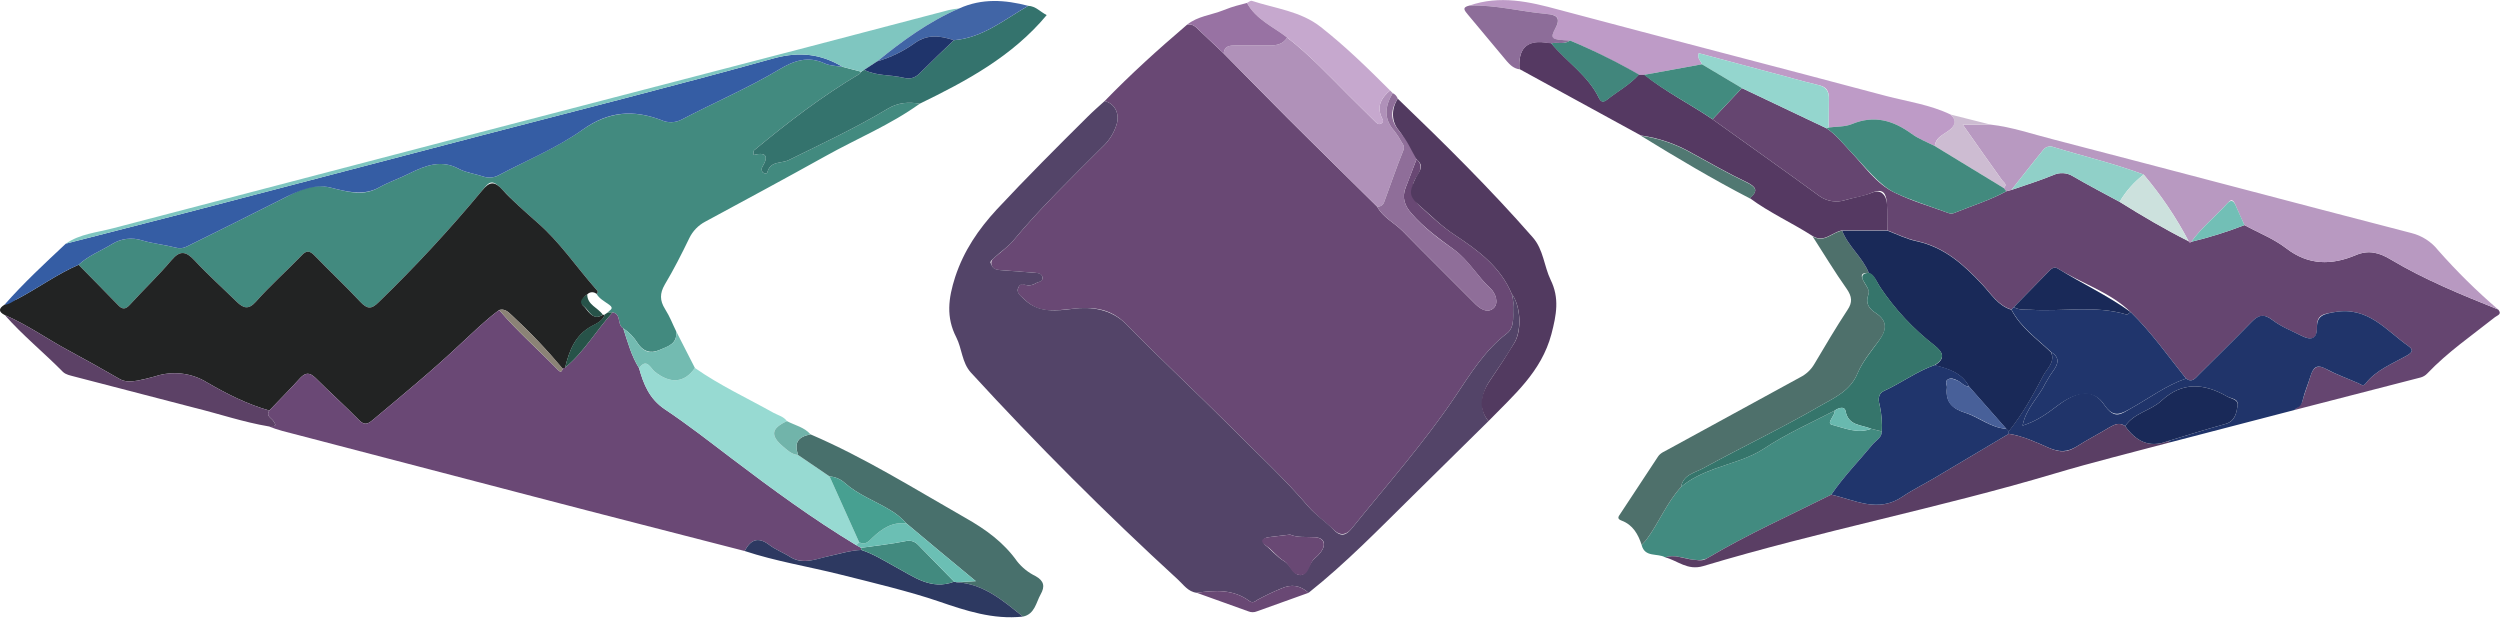
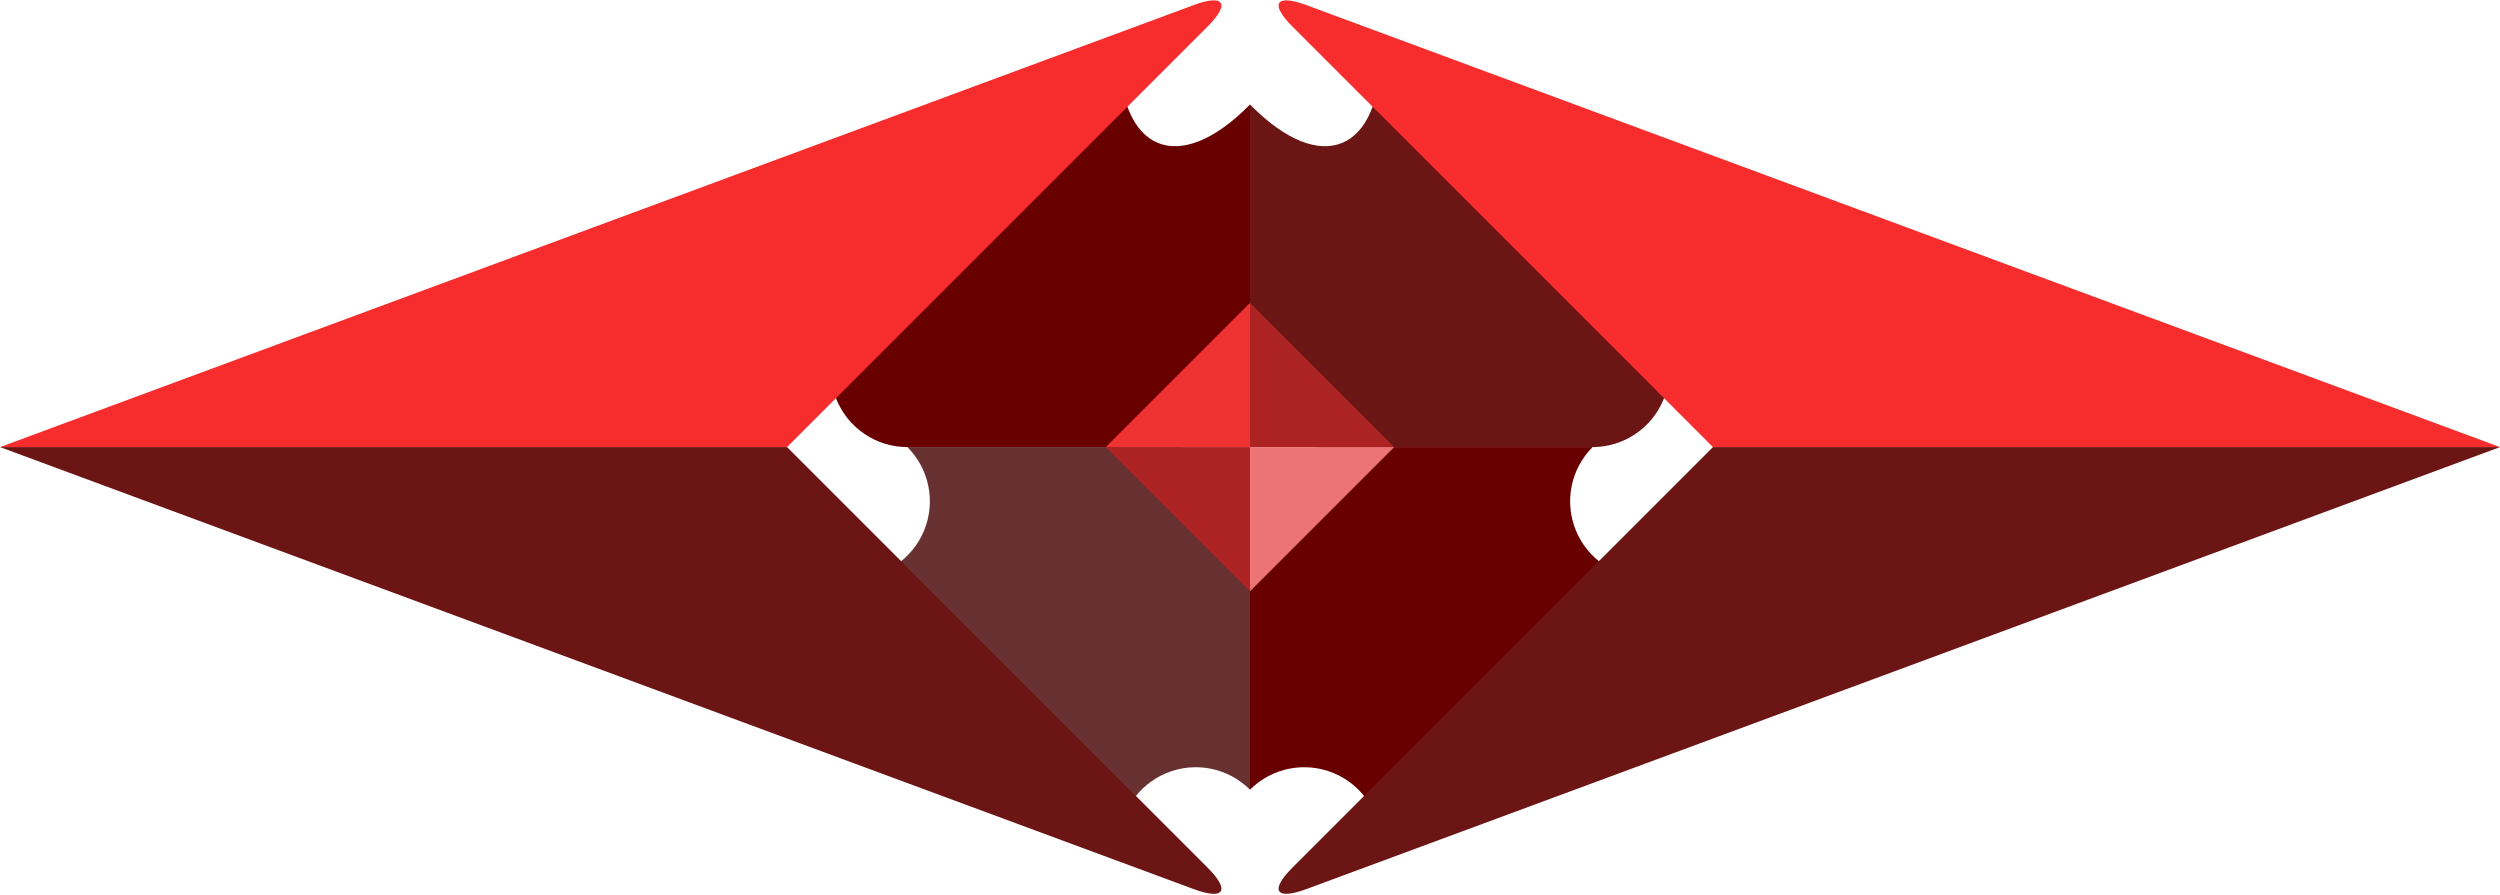
- <svg xmlns="http://www.w3.org/2000/svg" viewBox="0 0 945.1 233.3">
-   <path d="M628.1,305.5c9.9-10.2,20.4-19.7,31.2-28.9,2.1-.4,3.3.9,4.6,2.2l9.2,8.7c8,8.1,16,16.3,24,24.3,11.3,11.3,22.7,22.4,34,33.6,2.2,4.1,6.5,6.1,9.6,9.2,8.9,9.1,18,18,27,27.1,2.1,2.2,4.9,4.2,7.3,2.2s.7-6-1-7.5c-5-4.6-8.3-10.7-13.9-14.8s-11.3-8.2-15.9-13.5c-2.7-3-3.8-6.1-2.3-9.9s2.7-7.1,4.1-10.7c3.5,3.1.1,5.9-.9,8.3s-.8,6.7,2.1,9.3,8.3,7.8,13.2,11c8.8,5.8,17.3,12,21.6,22.3a14.3,14.3,0,0,1,.6,3.4c-.4,4,1,9-2.5,11.6-8.4,6.4-13.8,15.4-19.4,23.7-11.9,17.7-25.9,33.5-39.2,50-1.8,2.2-4.1,3.1-6.8.5s-6.7-5.5-9.5-8.7c-9.3-10.9-19.8-20.5-29.8-30.6-12.9-12.9-26.3-25.3-39.1-38.4-5.8-5.9-12.2-6.7-19.9-5.9s-13.3,1.8-18.7-3.6c-1.3-1.2-3.2-2.2-2.2-4.5s2.6-.6,3.9-.7a5.5,5.5,0,0,0,2.8-.9c1-.5,2.6-.6,2.4-2.1s-1.8-1.7-3.1-1.8l-12.9-1c-1.4-.1-2.7-.3-3.2-1.8s.3-2.3,1.2-3.1,5-3.9,7-6.3c10.4-12.5,22.1-23.8,33.6-35.3a19.4,19.4,0,0,0,5.5-8.8C633.8,310,631.8,306.4,628.1,305.5Z" transform="translate(-210.5 -267.3)" style="fill:#694874" />
-   <path d="M628.1,305.5c3.7.9,5.7,4.5,4.6,8.6a19.4,19.4,0,0,1-5.5,8.8c-11.5,11.5-23.2,22.8-33.6,35.3-2,2.4-4.7,4.2-7,6.3s-1.7,1.8-1.2,3.1,1.8,1.7,3.2,1.8l12.9,1c1.3.1,2.9.1,3.1,1.8s-1.4,1.6-2.4,2.1a5.5,5.5,0,0,1-2.8.9c-1.3.1-2.9-1.3-3.9.7s.9,3.3,2.2,4.5c5.4,5.4,12.3,4.4,18.7,3.6s14.1,0,19.9,5.9c12.8,13.1,26.2,25.5,39.1,38.4,10,10.1,20.5,19.7,29.8,30.6,2.8,3.2,6.5,5.6,9.5,8.7s5,1.7,6.8-.5c13.3-16.5,27.3-32.3,39.2-50,5.6-8.3,11-17.3,19.4-23.7,3.5-2.6,2.1-7.6,2.5-11.6a14.3,14.3,0,0,0-.6-3.4c3.3,4.3,3.9,13.5,1,18.5s-6.2,9.7-9.4,14.5-4,10.8-.4,15.1l-28.6,28.2c-12.8,12.6-25.3,25.5-39.4,36.7-3.2-2.8-6.4-3.4-10.4-1.6a93,93,0,0,0-9,4.3c-1,.7-1.8,1.3-3,.4-6.1-4.5-12.9-4.1-19.9-3.1-3.3-.4-5-3.1-7.1-5q-40.9-37.5-78.3-78.3c-3.4-3.8-3.3-9-5.5-13.3-3.9-7.6-3-14.7-.4-22.8,3.3-10,8.8-18,15.7-25.5,11.2-12,22.8-23.6,34.5-35.2C623.8,309.3,626,307.4,628.1,305.5Zm70.1,163.9-8.3,1c-2.3.4-2.2,2.2-.8,3.2s4.2,4.3,6.8,5.8,3.6,5.2,6.1,5.3,3.3-4.5,5.5-6.3a14.1,14.1,0,0,0,2.4-2.5c2.1-2.9,1.2-5.3-2.3-5.5S700.9,470.6,698.2,469.4Z" transform="translate(-210.5 -267.3)" style="fill:#534468" />
-   <path d="M558.2,306.5c-11.1,8-23.8,13.2-35.6,19.8-15.1,8.4-30.3,16.6-45.5,24.8a13.8,13.8,0,0,0-6,6.2c-2.9,6-5.9,11.9-9.3,17.6-1.9,3.3-1.9,6,.1,9.2s2.8,5.6,4.2,8.4c.6,4.9-3.2,5.8-6.5,7.2s-6.1.3-8-2.6a18.7,18.7,0,0,0-5.5-5.7c-2.4-1.2-.6-5.4-4-6h-1.8c.6-.9,2.6-1.4.5-2.9s-3.6-2.2-4.8-4.1c1-.8.1-1.4-.4-2-7.3-8.3-13.5-17.6-21.9-24.9-4.5-4-9-7.9-13.1-12.3s-5-3.4-7.9.2a535.4,535.4,0,0,1-39,42.1c-2.9,2.9-4.4,2.6-7-.1-5.6-6-11.6-11.6-17.2-17.4-2-2.1-3.2-2.1-5.1,0-5.7,5.9-11.8,11.3-17.2,17.4-2.8,3.1-4.7,2.4-7.2,0-5.3-5.2-10.9-10.2-16-15.7-3.2-3.4-5.4-3.9-8.7,0-4.9,5.8-10.5,11.1-15.6,16.7-1.8,2-3,2-4.8,0-4.8-5-9.8-10-14.7-15,3.7-3.5,8.4-5.2,12.6-7.8a13.6,13.6,0,0,1,11.5-1.4c4,1.2,8.4,1.6,12.6,2.7a5.6,5.6,0,0,0,4.2-.4c12.1-6,24.1-11.9,36.1-18,5.8-3,11-6.1,18.2-4.3s12.5,3.4,18.7-.2c3.6-2,7.6-3.3,11.3-5.2,6.1-3,12-5.3,18.7-1.6,2.7,1.4,6,1.8,9,2.8a7.3,7.3,0,0,0,5.8-.4c10.7-5.7,22.1-10.4,31.9-17.3s19.2-7.6,29.7-3.6a8.7,8.7,0,0,0,7.7-.2c12.2-6.4,24.9-11.8,36.8-18.9,5.5-3.3,10.9-5.3,17.3-2.3,2,.9,4.5.9,6.8,1.3l6.9,1.8a3.5,3.5,0,0,1-.5.8c-14.2,8.4-27.2,18.4-39.9,28.9-.3.2-.2.9-.3,1.8,4.7-1.2,5.9.3,3.5,4.3a1.8,1.8,0,0,0,.1,2.3c.6.5,1.6.5,1.7-.1,1.2-4.4,5.3-3.2,8.1-4.6,12.6-6.2,25.4-12.2,37.4-19.4C550.1,306,554,305.8,558.2,306.5Z" transform="translate(-210.5 -267.3)" style="fill:#428a7f" />
-   <path d="M1154.9,384.3c1.6,1.8-.3,2.2-1.2,2.9-8.7,6.9-17.9,13.2-25.6,21.3a5.4,5.4,0,0,1-2.5,1.5l-47.7,12.3c1-1.2,2.6-1.7,3.1-3.7s2-5.9,2.9-8.9,2.2-5,6-2.9,8.1,3.6,12.2,5.4c.9.4,1.7,1.3,2.6.2,4.1-5.3,10.3-7.6,15.9-10.8,1.7-1,2.4-2,.6-3.3-8.6-6-15.4-15.3-28.2-13-4.2.7-6.7.9-6.6,5.8s-2.5,4.8-5.9,3.1-7.7-3.4-10.9-5.9-5.4-1.9-8,.8c-6.5,6.7-13.2,13.2-19.8,19.8-1.4,1.4-2.6,3.2-4.9,1.5-6.8-8.5-13.1-17.5-20.9-25.1s-18.5-10.8-27.6-16.5c-1.4-.8-2.5.1-3.4,1.1l-13.2,13.5-.9.9c-5.1-1.5-7.7-6-11-9.5-7-7.5-14.3-14.1-24.8-16.4-3.8-.8-7.4-2.6-11.1-4-.1-3.5.1-7-.2-10.5s-1.4-5.5-5.5-3.8-6.8,1.8-10.1,2.8a11,11,0,0,1-9.9-1.5c-13.4-9.8-26.9-19.3-40.4-29L869,300.6l32,15.2c3.5,2.3,6.1,5.6,8.9,8.6,5.4,5.6,9.8,12.4,17,15.8s12.4,4.8,18.7,7.1c1.2.4,2.3,1.1,3.7.5,6.6-2.7,13.5-4.8,19.7-8.2l1.9-.5c5.3-1.8,10.6-3.5,15.8-5.6a7.8,7.8,0,0,1,7.4.4c5.8,3.4,11.8,6.5,17.7,9.7,8.5,5.3,17.1,10.4,26.1,14.9.2.5.6.6,1,.2a156.1,156.1,0,0,0,20.1-6.3c5.3,2.9,11,5.1,15.7,8.7,8.5,6.6,17.3,6.5,26.5,2.6,4.8-2,8.8-.9,13.1,1.7C1127.2,373.1,1141,378.7,1154.9,384.3Z" transform="translate(-210.5 -267.3)" style="fill:#654570" />
-   <path d="M240.2,367.4c4.9,5,9.9,10,14.7,15,1.8,2,3,2,4.8,0,5.1-5.6,10.7-10.9,15.6-16.7,3.3-3.9,5.5-3.4,8.7,0,5.1,5.5,10.7,10.5,16,15.7,2.5,2.4,4.4,3.1,7.2,0,5.4-6.1,11.5-11.5,17.2-17.4,1.9-2.1,3.1-2.1,5.1,0,5.6,5.8,11.6,11.4,17.2,17.4,2.6,2.7,4.1,3,7,.1a535.4,535.4,0,0,0,39-42.1c2.9-3.6,4.8-3.7,7.9-.2s8.6,8.3,13.1,12.3c8.4,7.3,14.6,16.6,21.9,24.9.5.6,1.4,1.2.4,2a2.5,2.5,0,0,0-3.5.2c-1.7,1.1-2.7,3.4-1.4,4.4s3.3,5.9,7.3,3.3h.7c-.7,2.3-3,3.3-4.7,4.2-6.5,3.4-8.7,9.4-10.3,15.9l-.9.3A214.8,214.8,0,0,0,404,386.5c-1.4-1.3-2.7-2.6-4.8-2-5.3,3.9-10,8.6-14.9,13.1-10.5,9.9-21.7,19.1-32.8,28.4-2.2,1.9-3.4,2.1-5.6-.2-5.2-5.3-10.8-10.3-16.1-15.6-2.2-2.1-3.7-2.2-5.8,0-3.8,4.2-7.8,8.2-11.7,12.3-8.4-2.4-16.1-6.3-23.5-10.6a23.3,23.3,0,0,0-19.7-2.3c-2.2.6-4.5,1.2-6.7,1.6s-4.6.6-6.8-.7c-6.6-3.8-13.2-7.5-19.9-11.1s-15.2-9.5-23.4-13c-2.4-1.2-2.4-2.5-.1-3.9s3.3-1.4,4.9-2.2C224.9,376.2,232.1,370.9,240.2,367.4Z" transform="translate(-210.5 -267.3)" style="fill:#222323" />
-   <path d="M312.3,422.5c3.9-4.1,7.9-8.1,11.7-12.3,2.1-2.2,3.6-2.1,5.8,0,5.3,5.3,10.9,10.3,16.1,15.6,2.2,2.3,3.4,2.1,5.6.2,11.1-9.3,22.3-18.5,32.8-28.4,4.9-4.5,9.6-9.2,14.9-13.1,6.8,8,14.8,15,22.1,22.5.8.9,1.6,1.3,1.9-.4l.9-.3c7.2-5.9,11.8-14.1,18-20.9,3.4.6,1.6,4.8,4,6,1.7,5.2,3.1,10.5,6,15.1,1.7,6.1,3.9,11.6,9.7,15.5,8.7,5.8,17,12.3,25.3,18.6,15.3,11.6,30.7,22.9,47.1,32.8l1.8,1a2.5,2.5,0,0,1,.1.8c-4.3.2-8.4,1.5-12.5,2.4s-9.4,3.3-14.3.3c-2.6-1.7-5.7-2.8-8.1-4.7-4.3-3.2-7-1.7-9.2,2.4-26.7-6.9-53.5-13.7-80.2-20.7l-94.6-24.7a50.8,50.8,0,0,1-5.1-1.7c.7-.6,3.9.9,1.7-2.1C312.9,425.2,311,424.5,312.3,422.5Z" transform="translate(-210.5 -267.3)" style="fill:#6a4875" />
-   <path d="M240.2,367.4c-8.1,3.5-15.3,8.8-23.1,12.9-1.6.8-3,2.1-4.9,2.2,7.2-8.2,15.2-15.6,23.2-23.1l44.8-11.5,112.7-29.5c36.8-9.6,73.7-18.9,110.3-29.1,9.7-2.6,17.7-1.6,25.9,3.3-2.3-.4-4.8-.4-6.8-1.3-6.4-3-11.8-1-17.3,2.3-11.9,7.1-24.6,12.5-36.8,18.9a8.7,8.7,0,0,1-7.7.2c-10.5-4-19.9-3.4-29.7,3.6s-21.2,11.6-31.9,17.3a7.3,7.3,0,0,1-5.8.4c-3-1-6.3-1.4-9-2.8-6.7-3.7-12.6-1.4-18.7,1.6-3.7,1.9-7.7,3.2-11.3,5.2-6.2,3.6-12.7,1.7-18.7.2s-12.4,1.3-18.2,4.3c-12,6.1-24,12-36.1,18a5.6,5.6,0,0,1-4.2.4c-4.2-1.1-8.6-1.5-12.6-2.7a13.6,13.6,0,0,0-11.5,1.4C248.6,362.2,243.9,363.9,240.2,367.4Z" transform="translate(-210.5 -267.3)" style="fill:#355da4" />
-   <path d="M1036.9,410.4c2.3,1.7,3.5-.1,4.9-1.5,6.6-6.6,13.3-13.1,19.8-19.8,2.6-2.7,4.6-3.4,8-.8s7.2,4,10.9,5.9,5.9,1.3,5.9-3.1,2.4-5.1,6.6-5.8c12.8-2.3,19.6,7,28.2,13,1.8,1.3,1.1,2.3-.6,3.3-5.6,3.2-11.8,5.5-15.9,10.8-.9,1.1-1.7.2-2.6-.2-4.1-1.8-8.3-3.3-12.2-5.4s-5-.3-6,2.9-2.2,5.9-2.9,8.9-2.1,2.5-3.1,3.7L1031,434.5l-1.1-.4c7.3-2.2,14.5-4.5,21.8-6.5,3.8-1,4.2-4.1,4.7-6.9s-2.5-2.6-4.1-3.6c-8.6-4.9-16.8-5.6-24.7,1.7-4.1,3.8-10.4,4.6-13.7,9.6-2.2-1.6-4-.6-6,.5-3.9,2.4-8.1,4.5-12,7s-7,2.4-11.1.6-9.6-4.4-14.9-5.2v-1c5.2-6.5,9.2-13.7,13-21,1.4-2.8,4.6-5,3-8.9,2.8,1.6,3,3.7,1.4,6.2a56,56,0,0,0-3.5,5.5c-2.5,5.3-7.4,9.5-8.7,16.1,5.3-1.7,9.1-4.4,12.9-7.3,8.1-6.2,13.8-6.7,17.9-.7s6.4,3.6,10.5,1.3C1023.2,417.7,1029.4,413,1036.9,410.4Z" transform="translate(-210.5 -267.3)" style="fill:#20346a" />
-   <path d="M970.9,339.1l-1.9.5-1-1.2c1.6-1.5-.2-2.2-.8-3.2-4.7-6.6-9.4-13.2-14.7-20.8H963c8.1.9,15.8,3.6,23.7,5.6,45.1,11.7,90.2,23.7,135.4,35.4a18.6,18.6,0,0,1,10.1,6.5,228.5,228.5,0,0,0,22.7,22.4c-13.9-5.6-27.7-11.2-40.6-18.9-4.3-2.6-8.3-3.7-13.1-1.7-9.2,3.9-18,4-26.5-2.6-4.7-3.6-10.4-5.8-15.7-8.7-1.2-2.5-2.3-5-3.4-7.6s-1.8-2-3.2-.5c-4.4,4.9-9.6,9-13.5,14.4-.4.4-.8.3-1-.2a139.2,139.2,0,0,0-17-25.2c-11.1-4.2-22.7-6.9-34.1-10.4a3.3,3.3,0,0,0-3.9,1.1C978.8,329,974.9,334.1,970.9,339.1Z" transform="translate(-210.5 -267.3)" style="fill:#b899c1" />
-   <path d="M840,478c-2.9-1.7-7.7.2-8.9-4.7.6-.7,1.4-1.4,1.9-2.1,4.7-6.4,7.6-13.9,13-19.8,3.7-3.2,8-5.1,12.5-6.8,6.3-2.3,13.2-4,18.7-7.6,8.5-5.7,17.9-9.8,26.9-14.5.2,2-3.4,4.8-1,5.4,4.7,1.2,9.6,3.5,14.8,1.5l4,1c0,2.3-2,3.3-3.3,4.7-5.3,6.4-11.1,12.3-15.8,19.2-15.6,7.8-31.5,14.9-46.5,23.8-1.8,1.1-3.6,1-5.7.8S843.6,476.8,840,478Z" transform="translate(-210.5 -267.3)" style="fill:#428b80" />
-   <path d="M857.9,312.4c13.5,9.7,27,19.2,40.4,29a11,11,0,0,0,9.9,1.5c3.3-1,6.9-1.5,10.1-2.8s5.1.8,5.5,3.8.1,7,.2,10.5H906.9c-3.8.6-6.8,4.9-11.2,2.1-7.8-5-16.3-8.8-23.7-14.3,3.4-2.9,2.3-4.3-1.3-6.1-7-3.3-13.7-7.2-20.5-10.9a54,54,0,0,0-19.4-6.7l-45.9-25.1c-.5-7.6,2.6-10.9,9.5-10.1l2.5.3c5.9,7.1,14,12.2,18.1,20.8.9,1.7,1.8,1.5,3.1.5,4-3.2,8.6-5.6,12-9.5H832C840.1,302,849.4,306.6,857.9,312.4Z" transform="translate(-210.5 -267.3)" style="fill:#553962" />
-   <path d="M773.2,426.5c-3.6-4.3-3.4-9.5.4-15.1s6.4-9.6,9.4-14.5,2.3-14.2-1-18.5c-4.3-10.3-12.8-16.5-21.6-22.3-4.9-3.2-8.9-7.3-13.2-11s-3.7-5.4-2.1-9.3,4.4-5.2.9-8.3-4-7.7-6.7-10.9-3-7.9-.4-12c17.6,16.9,35,34.1,51.1,52.5,4,4.6,4.2,10.8,6.7,16,3.4,6.9,2.2,13.2.3,20.5C793.2,407.9,782.7,416.7,773.2,426.5Z" transform="translate(-210.5 -267.3)" style="fill:#523a60" />
-   <path d="M895.7,356.6c4.4,2.8,7.4-1.5,11.2-2.1,2.3,6,7.7,10,10.1,16-1.9-.1-3.5.1-2.2,2.7s2.7,3.6,2,5.5c-1.2,3.4.3,5.3,2.9,7,4.5,3,4.1,6.4,1.1,10.4s-6.2,7.9-8.1,12.4c-2.7,6.5-8.6,9.1-13.7,12-14.6,8.5-29.8,15.7-44.6,23.8-3.1,1.7-7.6,2.4-8.4,7.1-5.4,5.9-8.3,13.4-13,19.8-.5.7-1.3,1.4-1.9,2.1-1.3-4-3.3-7.6-7.6-9.2-1.9-.7-1.1-1.6-.5-2.5l14.3-21.7c.9-1.4,2.6-2,4-2.8l49.8-27.2a12.8,12.8,0,0,0,5.3-5c4.1-6.9,8.1-13.7,12.5-20.4,2-2.9,1.7-5.1-.2-7.9C904.1,370.1,900,363.3,895.7,356.6Z" transform="translate(-210.5 -267.3)" style="fill:#4e706b" />
-   <path d="M840,478c3.6-1.2,7.1.5,10.6.9s3.9.3,5.7-.8c15-8.9,30.9-16,46.5-23.8,8.9,2,17.7,7.1,27,.7,3.8-2.6,8-4.6,12-7l28.1-16.7c5.3.8,10.1,3.1,14.9,5.2s7.4,1.8,11.1-.6,8.1-4.6,12-7c2-1.1,3.8-2.1,6-.5,4,5.6,9,8.4,16,5.7l1.1.4c-14.6,3.9-29.3,7.5-43.7,11.8-43.9,13.1-89,21.8-132.9,35C848.4,483.1,844.7,479.2,840,478Z" transform="translate(-210.5 -267.3)" style="fill:#5a3e64" />
-   <path d="M731.1,345.4c-11.3-11.2-22.7-22.3-34-33.6-8-8-16-16.2-24-24.3.2-2.7,2.1-3,4.2-3h12.9c2.8,0,5.3-.4,6.9-3,8.4,6.5,15.7,14.3,23.2,21.8l9.9,9.8c.7.7,1.5,1.6,2.6.8s.2-1.6-.1-2.5c-1.8-4.2.2-7.3,3.3-9.9a9.4,9.4,0,0,0,1,1c-3,5-3.5,9.8.7,14.4a30.1,30.1,0,0,1,2.7,4.2c.6.9,1.2,1.6.6,3.1-2.6,6.4-4.8,12.9-7.2,19.4A2.5,2.5,0,0,1,731.1,345.4Z" transform="translate(-210.5 -267.3)" style="fill:#b091b9" />
-   <path d="M534.2,473.4c-16.4-9.9-31.8-21.2-47.1-32.8-8.3-6.3-16.6-12.8-25.3-18.6-5.8-3.9-8-9.4-9.7-15.5,2.8-4,4.3-.1,5.8,1.2,5.9,4.8,11.3,4.5,15.3-1.3,9.4,6.6,19.8,11.4,29.8,17,1.7.9,3.8,1.4,5,3.1-5.9,2.7-6.4,5.4-1.6,9.5,1.7,1.4,3.3,3.1,5.8,3.3l11.9,8.1,11.2,24.9Z" transform="translate(-210.5 -267.3)" style="fill:#97dad2" />
-   <path d="M558.2,306.5c-4.2-.7-8.1-.5-12.1,1.9-12,7.2-24.8,13.2-37.4,19.4-2.8,1.4-6.9.2-8.1,4.6-.1.6-1.1.6-1.7.1a1.8,1.8,0,0,1-.1-2.3c2.4-4,1.2-5.5-3.5-4.3.1-.9,0-1.6.3-1.8,12.7-10.5,25.7-20.5,39.9-28.9l.6-.8a4.1,4.1,0,0,1,1.1-.7c4.7,2.4,10,1.8,14.9,3,3.2.8,4.9-.4,6.8-2.4,4-4,8.1-7.9,12.2-11.8,10.9-.9,19.1-7.8,28.1-13,2.8.1,4.6,2.3,7,3.5C593.2,288.6,575.9,297.9,558.2,306.5Z" transform="translate(-210.5 -267.3)" style="fill:#34736d" />
-   <path d="M524.1,447.4l-11.9-8.1c-1.5-4.6-.2-6.8,4.7-7.8,20.5,8.8,39.3,20.6,58.6,31.6,7.6,4.3,14.4,9.2,19.5,16.4a20,20,0,0,0,7,5.6c3.2,1.8,3.6,3.9,1.9,6.9s-2.2,7.5-6.7,8.4c-7.5-6-14.8-12.4-25.1-13l7.3-.4c-9.3-7.7-17.8-14.7-26.2-21.8a25.2,25.2,0,0,0-6.4-5.2c-5.6-3.4-11.8-5.6-16.9-10.1A9.6,9.6,0,0,0,524.1,447.4Z" transform="translate(-210.5 -267.3)" style="fill:#48706c" />
-   <path d="M832,295.6h-1.9A234.2,234.2,0,0,0,804,282.6c-7.2-.3-7.7-.5-5.4-4.8s-.3-4.9-3.2-5.2c-9.9-.9-19.5-3.5-29.4-3.2,11.5-4,22.6-1.5,33.9,1.6,41.2,11,82.5,21.6,123.7,32.6,8.1,2.1,16.6,3.3,24.3,7,2.8,2.5,1.6,4.5-1,6.3s-4.6,2.6-5,5.6c-2.9-1.5-6.1-2.7-8.7-4.6-7-5.1-14.2-7.2-22.6-3.7-2.7,1.1-5.8.9-8.8,1.3.1-3.5,0-7,.1-10.5s-.9-4.9-4.2-5.6c-6-1.4-11.9-3.2-17.8-4.7l-27.2-7.3c-.7,2.2.9,2.9,1.2,4.2Z" transform="translate(-210.5 -267.3)" style="fill:#be9bc7" />
-   <path d="M537.2,293.7a4.1,4.1,0,0,0-1.1.7l-7-1.8c-8.2-4.9-16.2-5.9-25.9-3.3-36.6,10.2-73.5,19.5-110.3,29.1L280.2,347.9l-44.8,11.5c5.3-3.7,11.8-4.2,17.8-5.8q131.6-34.5,263-68.6l53-13.9a26.3,26.3,0,0,1,3.9-.6c-11.4,4.9-21.4,12.2-31,20Z" transform="translate(-210.5 -267.3)" style="fill:#7fc6c0" />
-   <path d="M312.3,422.5c-1.3,2,.6,2.7,1.5,3.9,2.2,3-1,1.5-1.7,2.1-9.5-1.6-18.6-4.7-27.9-7l-45.8-11.9c-1.4-.4-2.9-.6-4.1-1.7-7.2-7.3-15.2-13.8-22-21.5,8.2,3.5,15.5,8.7,23.4,13s13.3,7.3,19.9,11.1c2.2,1.3,4.5,1.1,6.8.7s4.5-1,6.7-1.6a23.3,23.3,0,0,1,19.7,2.3C296.2,416.2,303.9,420.1,312.3,422.5Z" transform="translate(-210.5 -267.3)" style="fill:#5c4166" />
-   <path d="M572.1,487.4c10.3.6,17.6,7,25.1,13-11.3,1.2-21.5-2.2-32-5.8s-24.6-7-37-10.1-24.4-5-36.2-8.9c2.2-4.1,4.9-5.6,9.2-2.4,2.4,1.9,5.5,3,8.1,4.7,4.9,3,9.6.7,14.3-.3s8.2-2.2,12.5-2.4c4.6,1.5,8.7,4.1,12.9,6.4,6.9,3.7,13.5,8.9,22.2,5.6Z" transform="translate(-210.5 -267.3)" style="fill:#2d3961" />
-   <path d="M736,301.5c-3.1,2.6-5.1,5.7-3.3,9.9.3.9,1.3,1.7.1,2.5s-1.9-.1-2.6-.8l-9.9-9.8c-7.5-7.5-14.8-15.3-23.2-21.8-5.2-4.1-11.8-6.8-15.2-13.1.6-.3,1.3-.9,1.8-.8,8.8,2.9,18.5,3.9,26.1,9.9C719.1,284.8,727.6,293.1,736,301.5Z" transform="translate(-210.5 -267.3)" style="fill:#c6a8ce" />
-   <path d="M731.1,345.4a2.5,2.5,0,0,0,2.7-1.8c2.4-6.5,4.6-13,7.2-19.4.6-1.5,0-2.2-.6-3.1a30.1,30.1,0,0,0-2.7-4.2c-4.2-4.6-3.7-9.4-.7-14.4a3.6,3.6,0,0,1,1.9,2.1c-2.6,4.1-3.1,7.8.4,12s4.5,7.2,6.7,10.9c-1.4,3.6-2.6,7.1-4.1,10.7s-.4,6.9,2.3,9.9c4.6,5.3,10.2,9.5,15.9,13.5s8.9,10.2,13.9,14.8c1.7,1.5,3.5,5.4,1,7.5s-5.2,0-7.3-2.2c-9-9.1-18.1-18-27-27.1C737.6,351.5,733.3,349.5,731.1,345.4Z" transform="translate(-210.5 -267.3)" style="fill:#8f6e99" />
-   <path d="M766,269.4c9.9-.3,19.5,2.3,29.4,3.2,2.9.3,5.4,1,3.2,5.2s-1.8,4.5,5.4,4.8c-2.1,1.7-4.8.5-7.1,1.1l-2.5-.3c-6.9-.8-10,2.5-9.5,10.1-2.1-.3-3.5-1.6-4.8-3.1l-14.7-17.6C764.3,271.4,762.9,270.1,766,269.4Z" transform="translate(-210.5 -267.3)" style="fill:#8d6d99" />
-   <path d="M542.1,290.5c9.6-7.8,19.6-15.1,31-20,8.6-3.9,17.3-3.3,26.1-1-9,5.2-17.2,12.1-28.1,13-5.1-1.7-9.9-2.4-14.8,1.1A46.8,46.8,0,0,1,542.1,290.5Z" transform="translate(-210.5 -267.3)" style="fill:#4165a6" />
-   <path d="M681.9,268.4c3.4,6.3,10,9,15.2,13.1-1.6,2.6-4.1,3-6.9,3H677.3c-2.1,0-4,.3-4.2,3l-9.2-8.7c-1.3-1.3-2.5-2.6-4.6-2.2,4-3.2,9.1-3.6,13.6-5.4S678.9,269.3,681.9,268.4Z" transform="translate(-210.5 -267.3)" style="fill:#9872a3" />
-   <path d="M941.9,322.5c.4-3,2.9-4.2,5-5.6s3.8-3.8,1-6.3l15.1,3.8H952.5c5.3,7.6,10,14.2,14.7,20.8.6,1,2.4,1.7.8,3.2Z" transform="translate(-210.5 -267.3)" style="fill:#cdbcd2" />
-   <path d="M473.2,406.4c-4,5.8-9.4,6.1-15.3,1.3-1.5-1.3-3-5.2-5.8-1.2-2.9-4.6-4.3-9.9-6-15.1a18.7,18.7,0,0,1,5.5,5.7c1.9,2.9,4.5,4.2,8,2.6s7.1-2.3,6.5-7.2Z" transform="translate(-210.5 -267.3)" style="fill:#73bbb1" />
-   <path d="M830.8,318.6a54,54,0,0,1,19.4,6.7c6.8,3.7,13.5,7.6,20.5,10.9,3.6,1.8,4.7,3.2,1.3,6.1C857.9,335,844.3,326.9,830.8,318.6Z" transform="translate(-210.5 -267.3)" style="fill:#517872" />
-   <path d="M662.9,491.4c7-1,13.8-1.4,19.9,3.1,1.2.9,2,.3,3-.4a93,93,0,0,1,9-4.3c4-1.8,7.2-1.2,10.4,1.6l-19.5,7a4.2,4.2,0,0,1-3.3,0Z" transform="translate(-210.5 -267.3)" style="fill:#694874" />
-   <path d="M516.9,431.5c-4.9,1-6.2,3.2-4.7,7.8-2.5-.2-4.1-1.9-5.8-3.3-4.8-4.1-4.3-6.8,1.6-9.5C511,428.1,514.6,428.8,516.9,431.5Z" transform="translate(-210.5 -267.3)" style="fill:#71b4aa" />
-   <path d="M698.2,469.4c2.7,1.2,6.1.8,9.4,1s4.4,2.6,2.3,5.5a14.1,14.1,0,0,1-2.4,2.5c-2.2,1.8-2,6.5-5.5,6.3s-3.6-3.8-6.1-5.3-4.3-4.1-6.8-5.8-1.5-2.8.8-3.2Z" transform="translate(-210.5 -267.3)" style="fill:#694874" />
-   <path d="M442.1,385.4c-6.2,6.8-10.8,15-18,20.9,1.6-6.5,3.8-12.5,10.3-15.9,1.7-.9,4-1.9,4.7-4.2l1.2-.8Z" transform="translate(-210.5 -267.3)" style="fill:#275349" />
-   <path d="M917,370.5c-2.4-6-7.8-10-10.1-16H924c3.7,1.4,7.3,3.2,11.1,4,10.5,2.3,17.8,8.9,24.8,16.4,3.3,3.5,5.9,8,11,9.5,3.5,6.8,9.7,11,15,16.1,1.6,3.9-1.6,6.1-3,8.9-3.8,7.3-7.8,14.5-13,21l-.9-.9-14.1-16c-2.7-5.2-7.8-6.8-13-8.1,4.1-2.5,3.3-4.8-.1-7.5a94.2,94.2,0,0,1-20.6-22.1C920,373.9,919.2,371.6,917,370.5Z" transform="translate(-210.5 -267.3)" style="fill:#192958" />
-   <path d="M985.9,400.4c-5.3-5.1-11.5-9.3-15-16.1l.9-.9c2,1.2,4.1.9,6.3,1,12.1.8,24.3-1.8,36.3,1.8.4.1,1-.6,1.6-.9,7.8,7.6,14.1,16.6,20.9,25.1-7.5,2.6-13.7,7.3-20.5,11.1-4.1,2.3-6.9,4.1-10.5-1.3s-9.8-5.5-17.9.7c-3.8,2.9-7.6,5.6-12.9,7.3,1.3-6.6,6.2-10.8,8.7-16.1a56,56,0,0,1,3.5-5.5C988.9,404.1,988.7,402,985.9,400.4Z" transform="translate(-210.5 -267.3)" style="fill:#20356c" />
-   <path d="M941.9,322.5,968,338.4l1,1.2c-6.2,3.4-13.1,5.5-19.7,8.2-1.4.6-2.5-.1-3.7-.5-6.3-2.3-12.7-4.3-18.7-7.1s-11.6-10.2-17-15.8c-2.8-3-5.4-6.3-8.9-8.6l.8-.3c3-.4,6.1-.2,8.8-1.3,8.4-3.5,15.6-1.4,22.6,3.7C935.8,319.8,939,321,941.9,322.5Z" transform="translate(-210.5 -267.3)" style="fill:#428a7e" />
-   <path d="M901.8,315.5l-.8.3-32-15.2-15.1-9c-.3-1.3-1.9-2-1.2-4.2l27.2,7.3c5.9,1.5,11.8,3.3,17.8,4.7,3.3.7,4.3,2.6,4.2,5.6S901.9,312,901.8,315.5Z" transform="translate(-210.5 -267.3)" style="fill:#94d6ce" />
-   <path d="M970.9,339.1c4-5,7.9-10.1,12-15.1a3.3,3.3,0,0,1,3.9-1.1c11.4,3.5,23,6.2,34.1,10.4a35.9,35.9,0,0,0-9.1,10.3c-5.9-3.2-11.9-6.3-17.7-9.7a7.8,7.8,0,0,0-7.4-.4C981.5,335.6,976.2,337.3,970.9,339.1Z" transform="translate(-210.5 -267.3)" style="fill:#90d0c8" />
-   <path d="M853.9,291.6l15.1,9-11.1,11.8c-8.5-5.8-17.8-10.4-25.9-16.8Z" transform="translate(-210.5 -267.3)" style="fill:#428b7f" />
-   <path d="M1016,385.3c-.6.3-1.2,1-1.6.9-12-3.6-24.2-1-36.3-1.8-2.2-.1-4.3.2-6.3-1L985,369.9c.9-1,2-1.9,3.4-1.1C997.5,374.5,1007.3,379,1016,385.3Z" transform="translate(-210.5 -267.3)" style="fill:#192958" />
-   <path d="M1011.8,343.6a35.9,35.9,0,0,1,9.1-10.3,139.2,139.2,0,0,1,17,25.2C1028.9,354,1020.3,348.9,1011.8,343.6Z" transform="translate(-210.5 -267.3)" style="fill:#cce1dd" />
-   <path d="M1038.9,358.7c3.9-5.4,9.1-9.5,13.5-14.4,1.4-1.5,2.3-1.4,3.2.5s2.2,5.1,3.4,7.6A156.1,156.1,0,0,1,1038.9,358.7Z" transform="translate(-210.5 -267.3)" style="fill:#72bfb6" />
-   <path d="M423.2,406.6c-.3,1.7-1.1,1.3-1.9.4-7.3-7.5-15.3-14.5-22.1-22.5,2.1-.6,3.4.7,4.8,2A214.8,214.8,0,0,1,423.2,406.6Z" transform="translate(-210.5 -267.3)" style="fill:#8b8376" />
-   <path d="M432.5,378.6c0,4,4.1,5,5.9,7.7-4,2.6-5.2-1.8-7.3-3.3S430.8,379.7,432.5,378.6Z" transform="translate(-210.5 -267.3)" style="fill:#275349" />
-   <path d="M571.2,487.2c-8.7,3.3-15.3-1.9-22.2-5.6-4.2-2.3-8.3-4.9-12.9-6.4a2.5,2.5,0,0,0-.1-.8c5.6-.8,11.2-1.4,16.7-2.5a4.8,4.8,0,0,1,4.9,1.4Z" transform="translate(-210.5 -267.3)" style="fill:#428a7f" />
-   <path d="M571.2,487.2l-13.6-13.9a4.8,4.8,0,0,0-4.9-1.4c-5.5,1.1-11.1,1.7-16.7,2.5l-1.8-1,1.1-1.1c2.4,1.3,3.7-.5,5.1-1.8,3.6-3.4,7.5-6,12.8-5.3,8.4,7.1,16.9,14.1,26.2,21.8l-7.3.4Z" transform="translate(-210.5 -267.3)" style="fill:#6bbfb4" />
-   <path d="M969,429.4l.9.9v1L941.8,448c-4,2.4-8.2,4.4-12,7-9.3,6.4-18.1,1.3-27-.7,4.7-6.9,10.5-12.8,15.8-19.2,1.3-1.4,3.3-2.4,3.3-4.7a36.9,36.9,0,0,0-.7-9.4c-.5-2-1.2-4.7,1.7-6,6.5-3,12.2-7.3,19-9.7,5.2,1.3,10.3,2.9,13,8.1-1.8.1-2.9-1.5-4.3-2.2s-2.6-1.2-3.8-.4-.1,2.1-.3,3.2c-.6,5.4,2.3,7.9,7.1,9.4S963.2,429.1,969,429.4Z" transform="translate(-210.5 -267.3)" style="fill:#20356c" />
-   <path d="M1029.9,434.1c-7,2.7-12-.1-16-5.7,3.3-5,9.6-5.8,13.7-9.6,7.9-7.3,16.1-6.6,24.7-1.7,1.6,1,4.5,1.1,4.1,3.6s-.9,5.9-4.7,6.9C1044.4,429.6,1037.2,431.9,1029.9,434.1Z" transform="translate(-210.5 -267.3)" style="fill:#192958" />
-   <path d="M941.9,405.3c-6.8,2.4-12.5,6.7-19,9.7-2.9,1.3-2.2,4-1.7,6a36.9,36.9,0,0,1,.7,9.4l-4-1c-3.7-1.6-8.6-1-9.7-6.7-.4-2-2.7-1.2-4.1-.2-9,4.7-18.4,8.8-26.9,14.5-5.5,3.6-12.4,5.3-18.7,7.6-4.5,1.7-8.8,3.6-12.5,6.8.8-4.7,5.3-5.4,8.4-7.1,14.8-8.1,30-15.3,44.6-23.8,5.1-2.9,11-5.5,13.7-12,1.9-4.5,5.2-8.4,8.1-12.4s3.4-7.4-1.1-10.4c-2.6-1.7-4.1-3.6-2.9-7,.7-1.9-1.1-3.7-2-5.5s.3-2.8,2.2-2.7,3,3.4,4.2,5.2a94.2,94.2,0,0,0,20.6,22.1C945.2,400.5,946,402.8,941.9,405.3Z" transform="translate(-210.5 -267.3)" style="fill:#35756b" />
-   <path d="M904.1,422.5c1.4-1,3.7-1.8,4.1.2,1.1,5.7,6,5.1,9.7,6.7-5.2,2-10.1-.3-14.8-1.5C900.7,427.3,904.3,424.5,904.1,422.5Z" transform="translate(-210.5 -267.3)" style="fill:#69b9af" />
-   <path d="M796.9,283.7c2.3-.6,5,.6,7.1-1.1a234.2,234.2,0,0,1,26.1,12.9c-3.4,3.9-8,6.3-12,9.5-1.3,1-2.2,1.2-3.1-.5C810.9,295.9,802.8,290.8,796.9,283.7Z" transform="translate(-210.5 -267.3)" style="fill:#41867c" />
-   <path d="M553.2,465.2c-5.3-.7-9.2,1.9-12.8,5.3-1.4,1.3-2.7,3.1-5.1,1.8l-11.2-24.9a9.6,9.6,0,0,1,5.8,2.5c5.1,4.5,11.3,6.7,16.9,10.1A25.2,25.2,0,0,1,553.2,465.2Z" transform="translate(-210.5 -267.3)" style="fill:#47a091" />
-   <path d="M542.1,290.5a46.8,46.8,0,0,0,14.2-6.9c4.9-3.5,9.7-2.8,14.8-1.1-4.1,3.9-8.2,7.8-12.2,11.8-1.9,2-3.6,3.2-6.8,2.4-4.9-1.2-10.2-.6-14.9-3Z" transform="translate(-210.5 -267.3)" style="fill:#1f346b" />
-   <path d="M969,429.4c-5.8-.3-10.1-4.4-15.4-6s-7.7-4-7.1-9.4c.2-1.1-.9-2.4.3-3.2s2.5-.1,3.8.4,2.5,2.3,4.3,2.2Z" transform="translate(-210.5 -267.3)" style="fill:#486099" />
+ <svg xmlns="http://www.w3.org/2000/svg" viewBox="0 0 189 67.6">
+   <path d="M68.6,35H88.7a5.8,5.8,0,0,1,5.8,5.8V60.9A5.8,5.8,0,0,0,84.6,65L64.5,44.9A5.8,5.8,0,0,0,68.6,35Z" transform="translate(0 -1.2)" style="fill:#683131" />
+   <path d="M100.3,35h20.1a5.8,5.8,0,0,0,4.1,9.9L104.4,65a5.8,5.8,0,0,0-9.9-4.1V40.8A5.8,5.8,0,0,1,100.3,35Z" transform="translate(0 -1.2)" style="fill:#680000" />
+   <path d="M68.6,35H88.7a5.8,5.8,0,0,0,5.8-5.8V9.1c-5.4,5.5-9.9,3.6-9.9-4.1L64.5,25.1A5.8,5.8,0,0,0,68.6,35Z" transform="translate(0 -1.2)" style="fill:#680000" />
+   <path d="M100.3,35h20.1a5.8,5.8,0,0,0,4.1-9.9L104.4,5c0,7.7-4.5,9.6-9.9,4.1V29.2A5.8,5.8,0,0,0,100.3,35Z" transform="translate(0 -1.2)" style="fill:#6b1515" />
+   <path d="M59.5,35,91.3,66.8c1.7,1.7,1.3,2.5-1.1,1.6L0,35Z" transform="translate(0 -1.2)" style="fill:#6b1515" />
+   <path d="M91.3,3.2,59.5,35H0L90.2,1.6C92.6.7,93,1.5,91.3,3.2Z" transform="translate(0 -1.2)" style="fill:#f72d2d" />
+   <path d="M189,35,98.8,68.4c-2.4.9-2.8.1-1.1-1.6L129.5,35Z" transform="translate(0 -1.2)" style="fill:#6b1515" />
+   <path d="M189,35H129.5L97.7,3.2C96,1.5,96.4.7,98.8,1.6Z" transform="translate(0 -1.2)" style="fill:#f72d2d" />
+   <polygon points="94.5 33.8 94.5 44.7 83.6 33.8 94.5 33.8" style="fill:#ad2323" />
+   <polygon points="105.4 33.8 94.5 33.8 94.5 22.9 105.4 33.8" style="fill:#ad2323" />
+   <polygon points="94.5 33.8 94.5 44.7 105.4 33.8 94.5 33.8" style="fill:#ed7474" />
+   <polygon points="83.6 33.8 94.5 33.8 94.5 22.9 83.6 33.8" style="fill:#ef3333" />
</svg>
